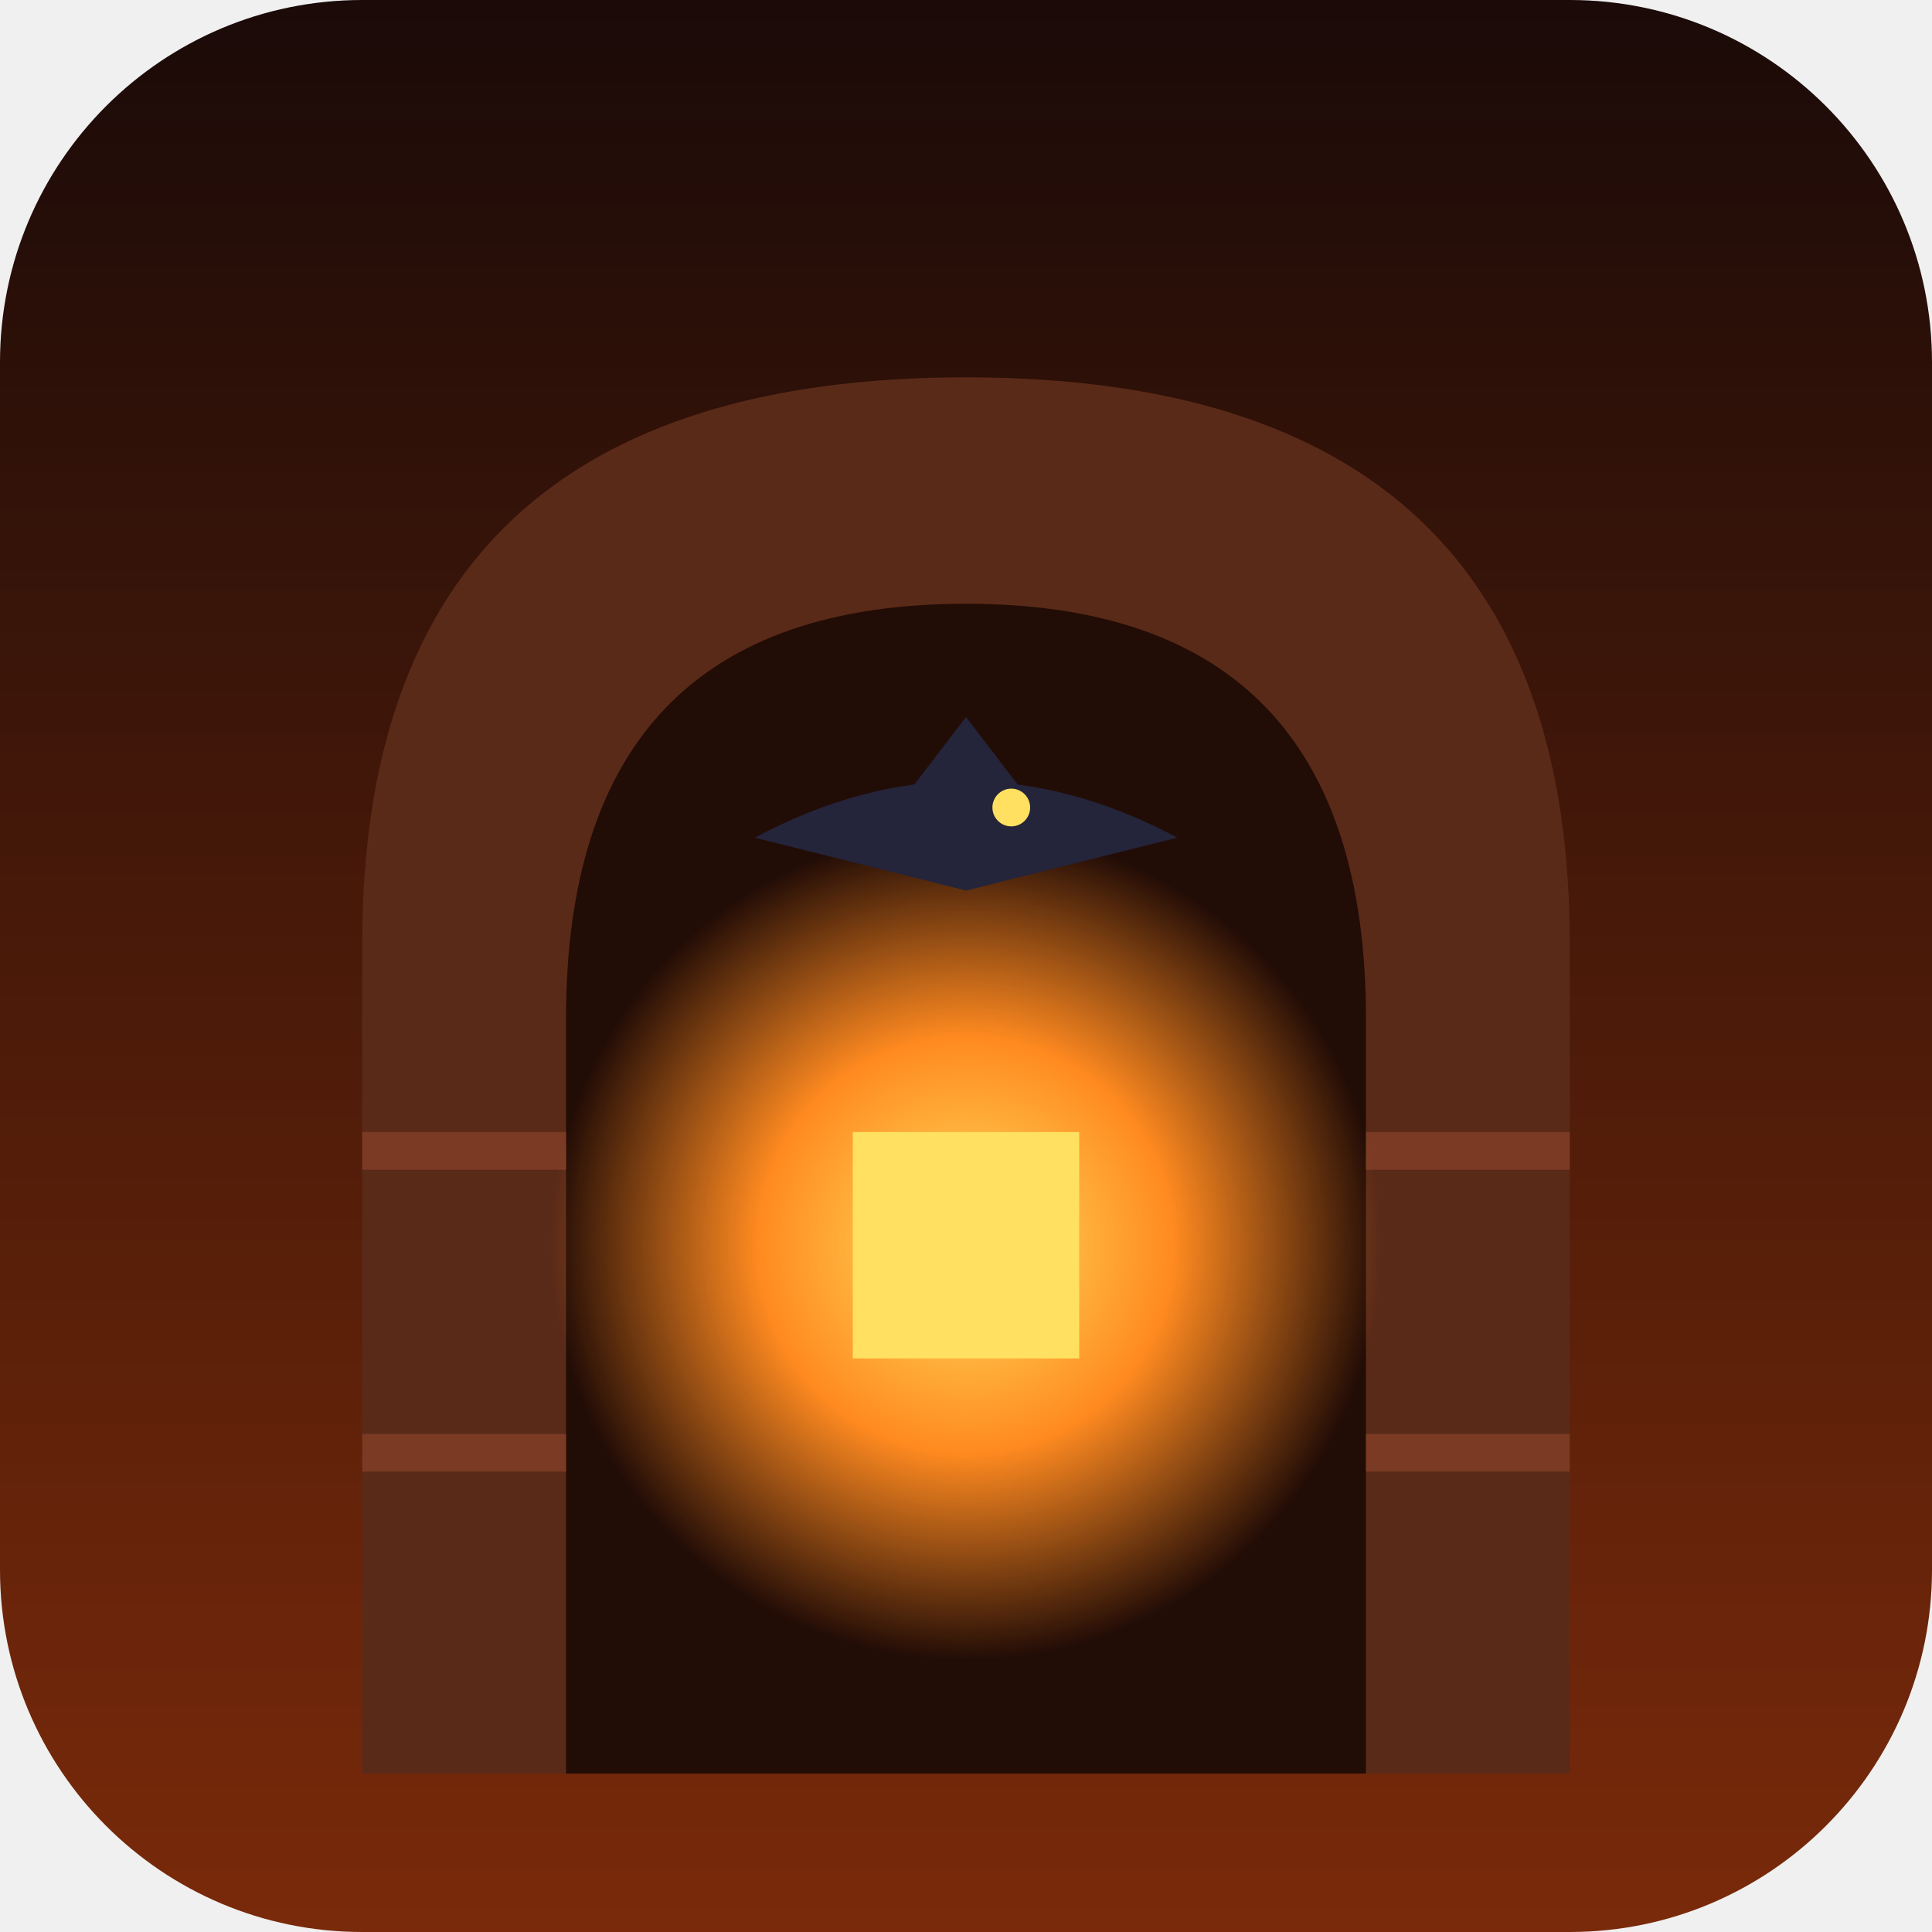
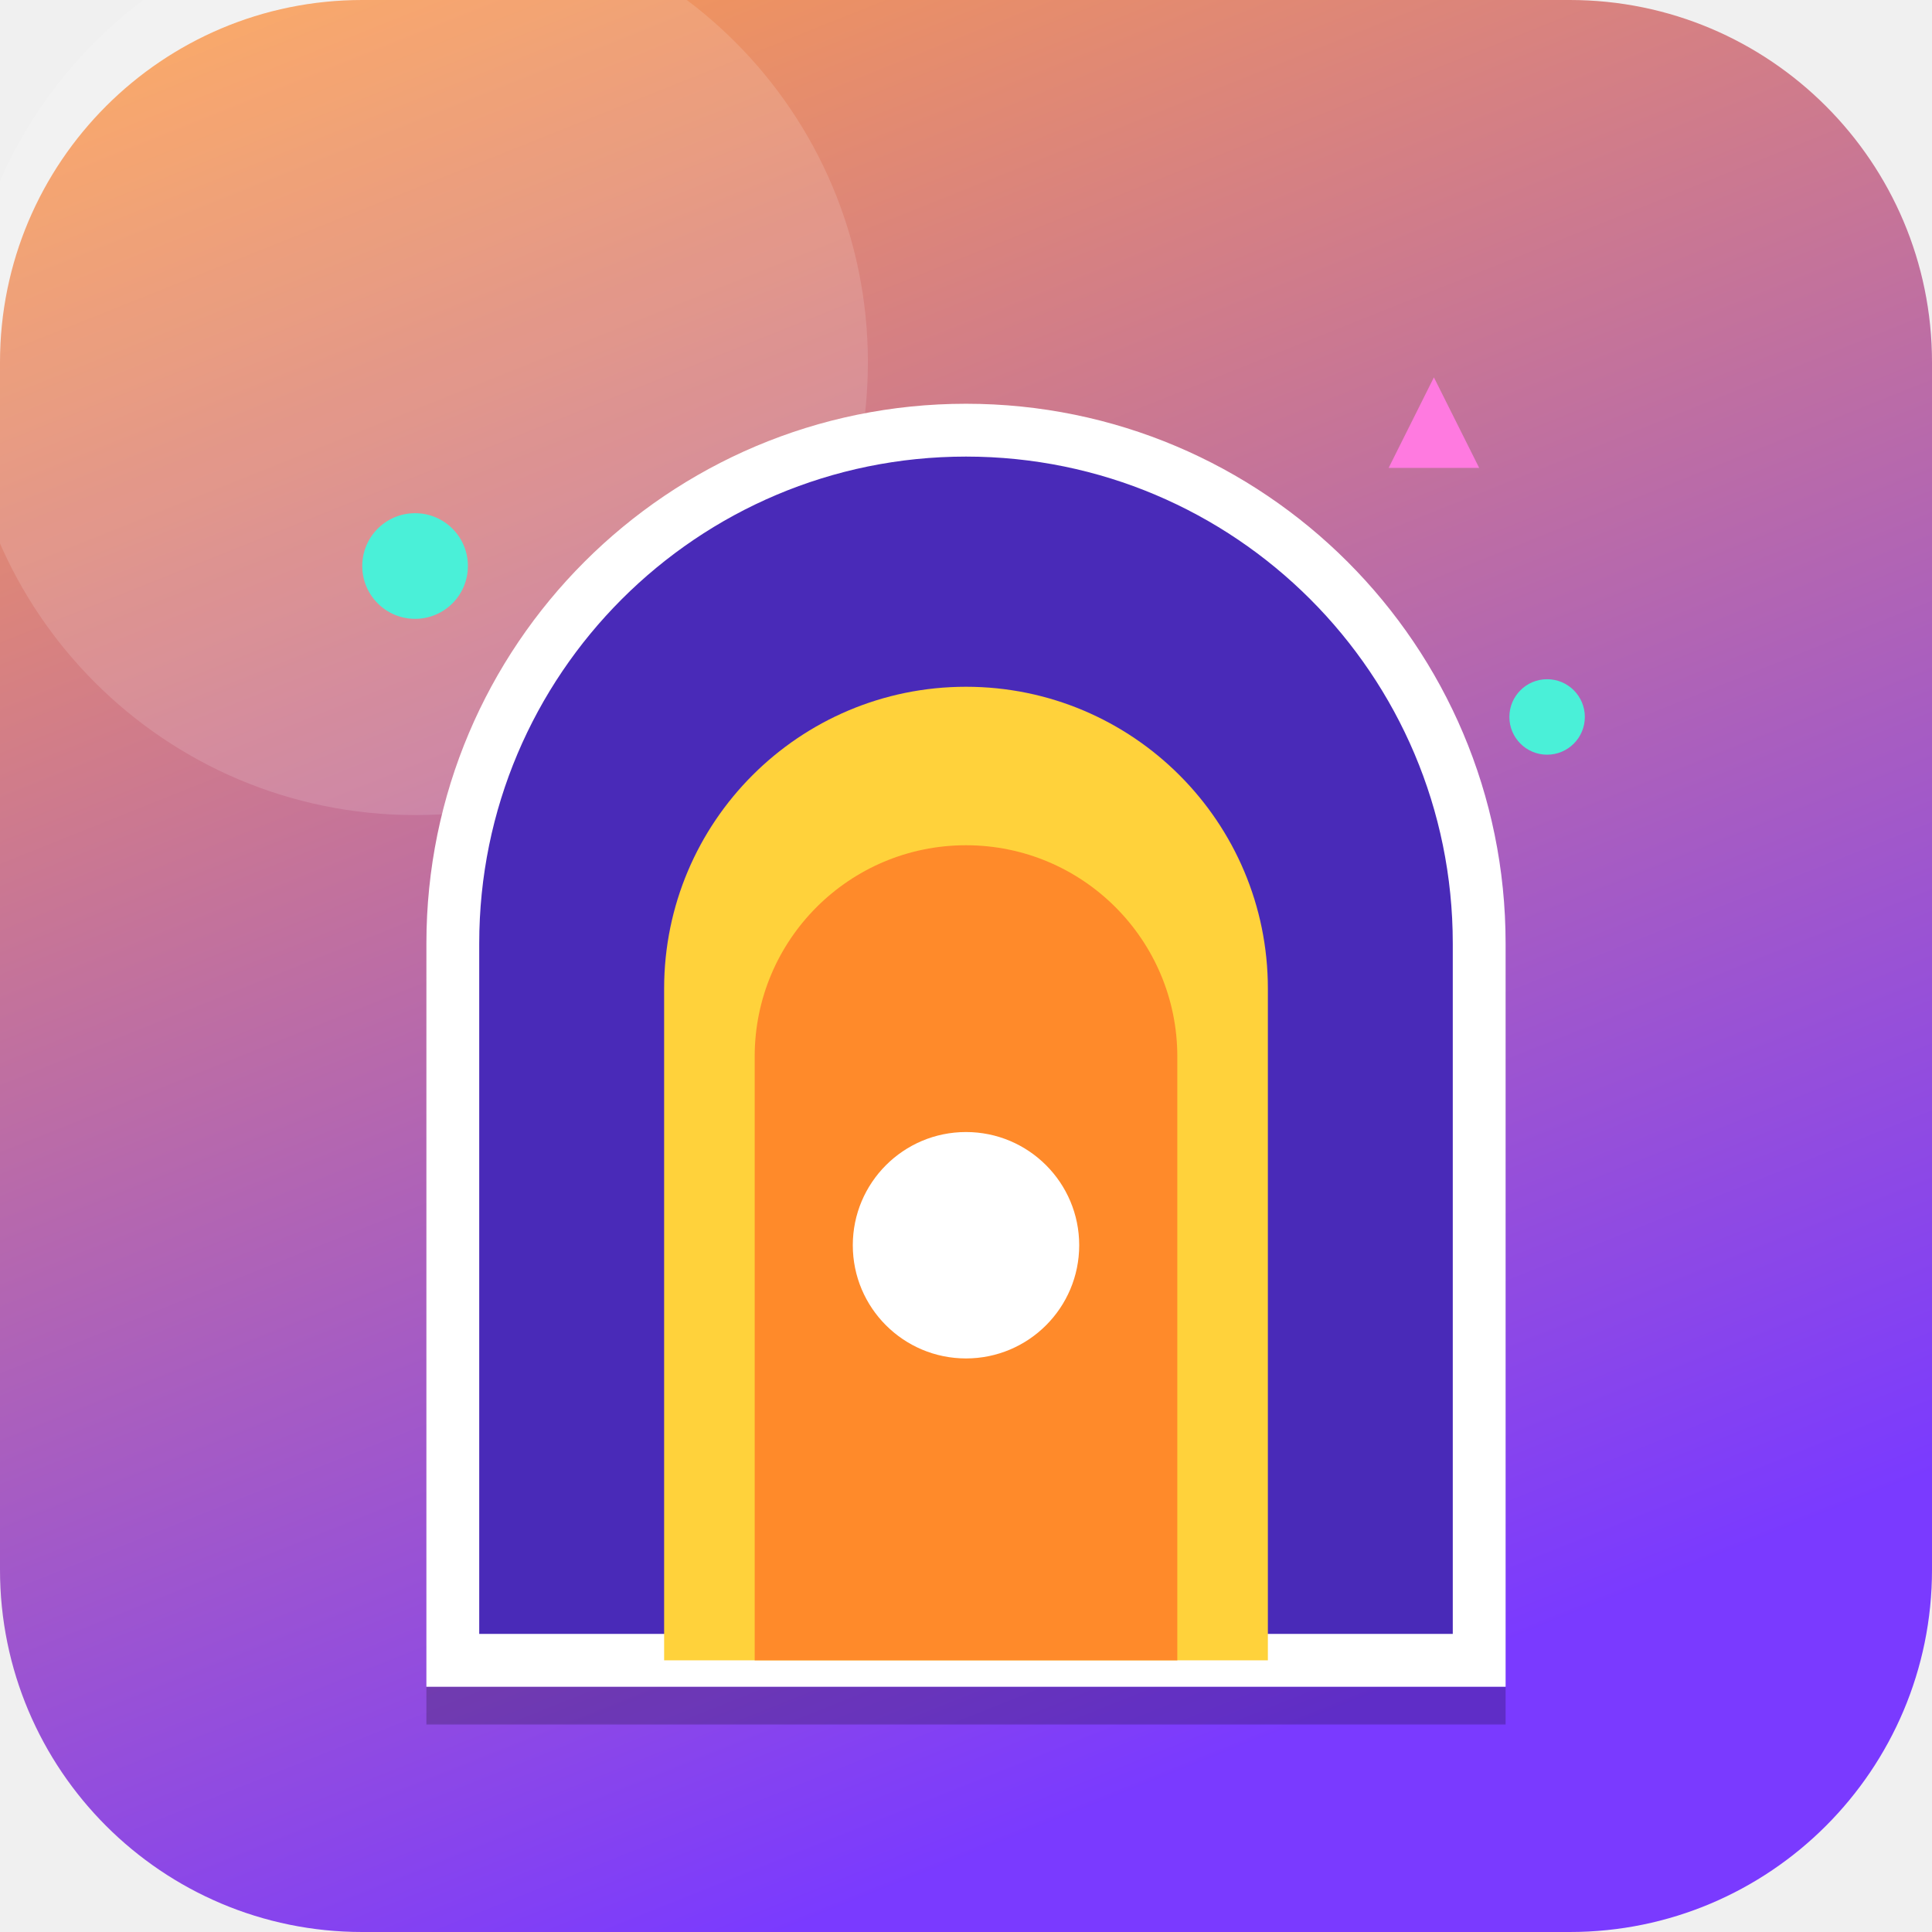
<svg xmlns="http://www.w3.org/2000/svg" viewBox="0 0 512 512">
  <defs>
-     <linearGradient id="k" x1="0" y1="0" x2="0" y2="1">
-       <stop offset="0" stop-color="#1a0a08" />
-       <stop offset="1" stop-color="#7a2a0a" />
+     <linearGradient id="bg" x1="0" y1="0" x2="0.4" y2="1">
+       <stop offset="0" stop-color="#ffa04a" />
+       <stop offset="1" stop-color="#7a3aff" />
    </linearGradient>
-     <radialGradient id="h" cx="0.5" cy="0.5" r="0.5">
-       <stop offset="0" stop-color="#ffe060" />
-       <stop offset="0.5" stop-color="#ff8a20" />
-       <stop offset="1" stop-color="#ff8a20" stop-opacity="0" />
-     </radialGradient>
+     <filter id="sh" x="-20%" y="-20%" width="140%" height="140%">
+       <feDropShadow dx="0" dy="10" stdDeviation="0" flood-color="#000" flood-opacity=".22" />
+     </filter>
  </defs>
-   <rect width="512" height="512" rx="96" fill="url(#k)" />
-   <path d="M96 470V250q0-150 160-150t160 150v220z" fill="#5a2a18" />
-   <path d="M150 470V270q0-110 106-110t106 110v200z" fill="#220c06" />
-   <g fill="#7a3a24">
-     <rect x="96" y="300" width="54" height="10" />
-     <rect x="362" y="300" width="54" height="10" />
-     <rect x="96" y="380" width="54" height="10" />
-     <rect x="362" y="380" width="54" height="10" />
+   <rect width="512" height="512" rx="96" fill="url(#bg)" />
+   <circle cx="110" cy="96" r="120" fill="#fff" opacity=".14" />
+   <g filter="url(#sh)">
+     <path d="M120 440V250a136 136 0 0 1 272 0v190z" fill="#4a2ab8" stroke="#fff" stroke-width="14" />
+     <path d="M176 440V262a80 80 0 0 1 160 0v178z" fill="#ffd23a" />
+     <path d="M200 440V280a56 56 0 0 1 112 0v160z" fill="#ff8a2a" />
+     <circle cx="256" cy="330" r="30" fill="#fff" />
  </g>
-   <circle cx="256" cy="330" r="110" fill="url(#h)" />
-   <rect x="226" y="300" width="60" height="60" fill="#ffe060" />
-   <path d="M256 190l-26 34h52z" fill="#24243a" />
-   <path d="M200 222q56-30 112 0l-56 14z" fill="#24243a" />
-   <circle cx="268" cy="214" r="5" fill="#ffe060" />
+   <g fill="#4af0d8">
+     <circle cx="110" cy="150" r="14" />
+     <circle cx="410" cy="190" r="10" />
+     <path d="M380 100l12 24-24 0z" fill="#ff7ae0" />
+   </g>
</svg>
